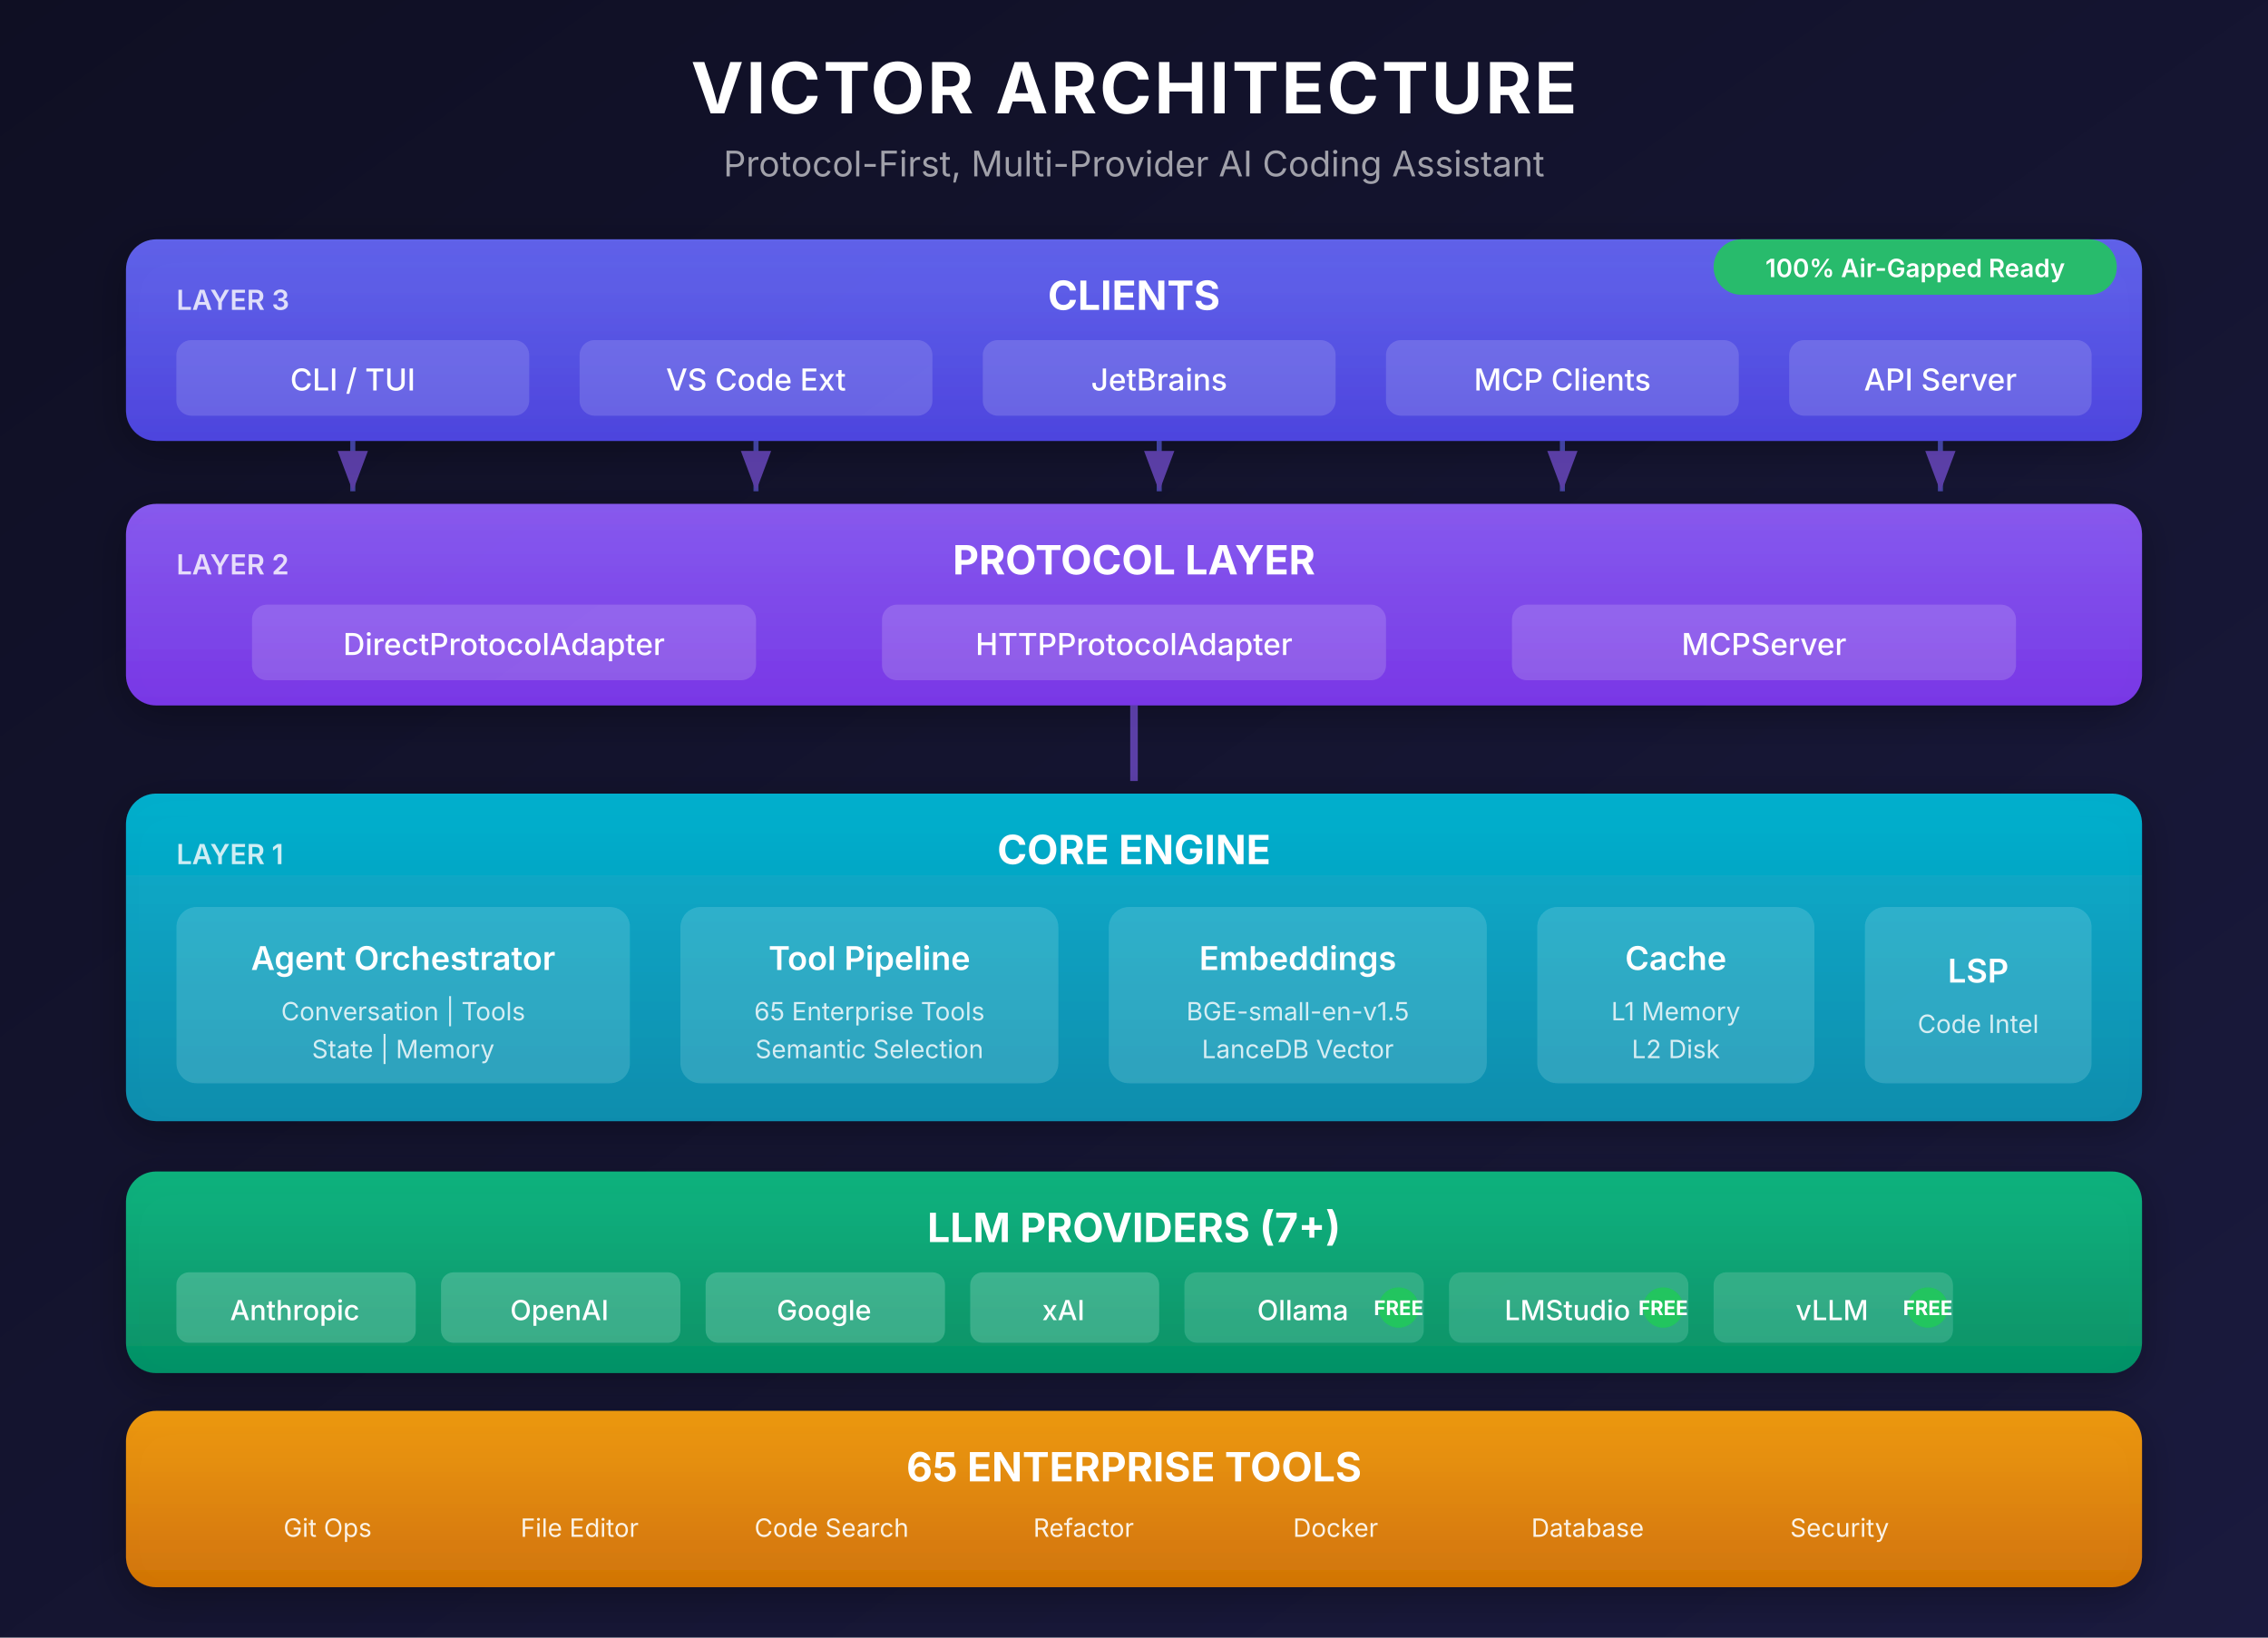
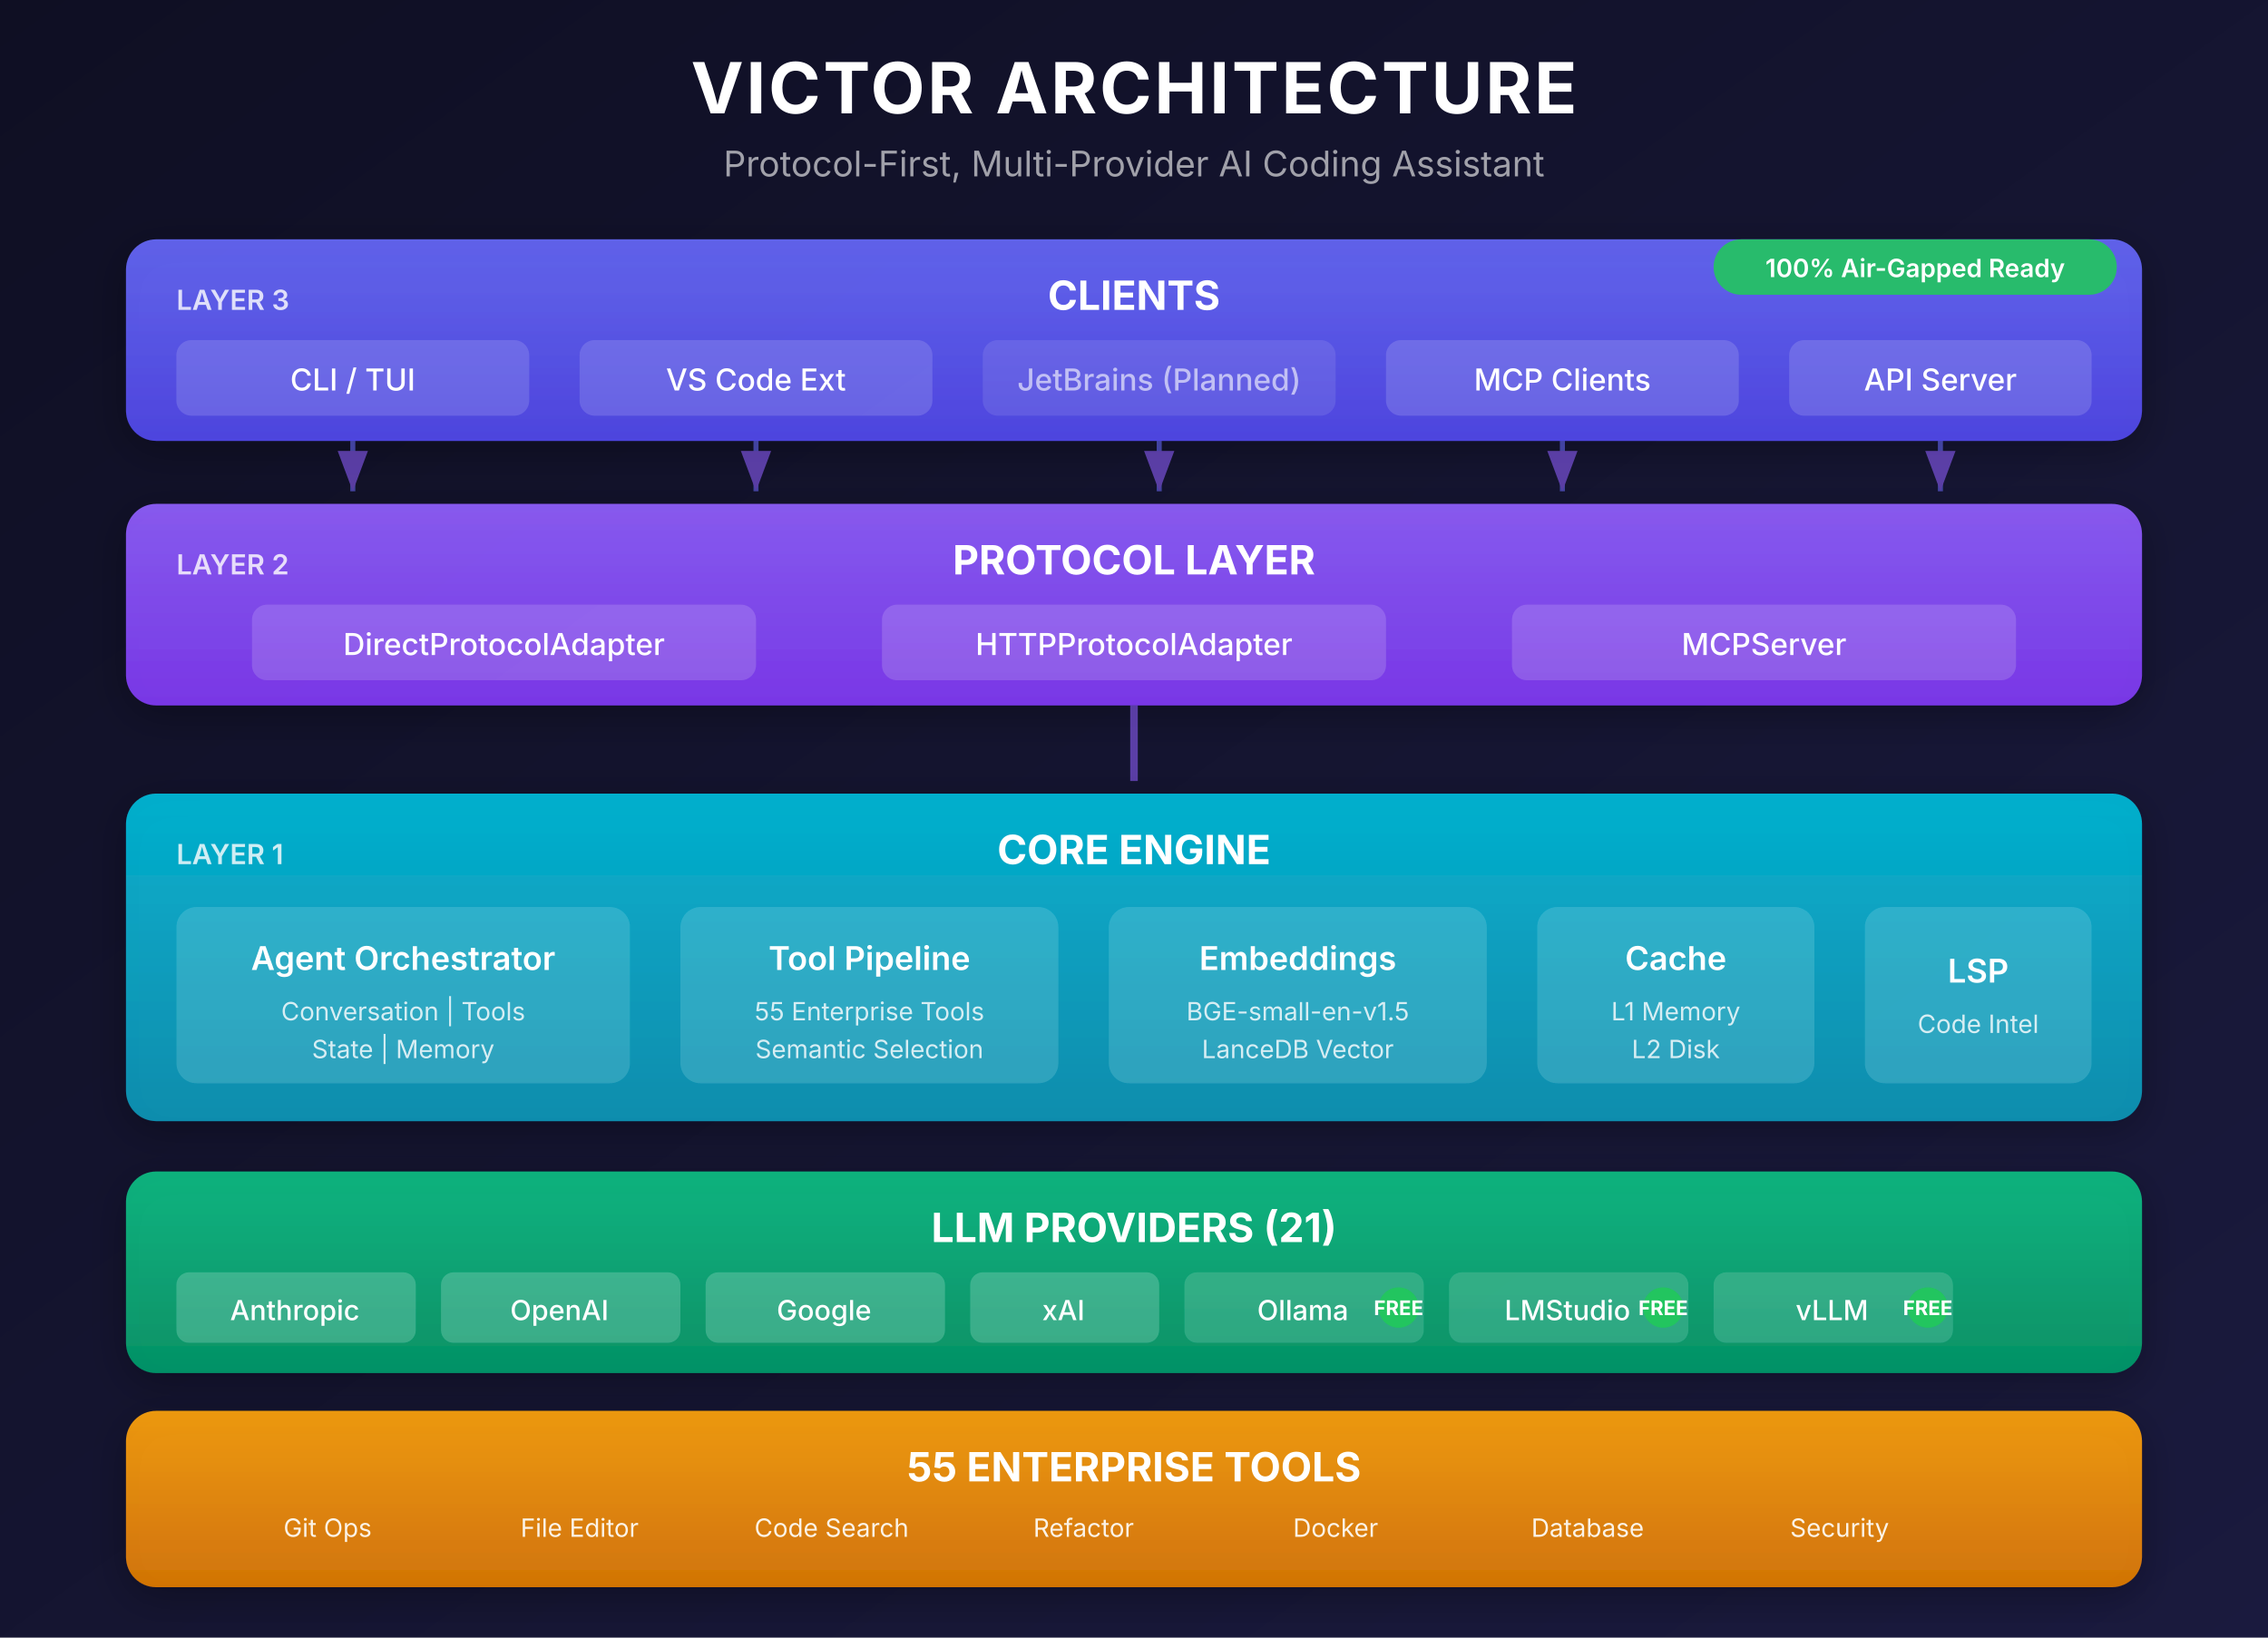
<svg xmlns="http://www.w3.org/2000/svg" viewBox="0 0 900 650" font-family="system-ui, -apple-system, sans-serif">
  <defs>
    <linearGradient id="bgGradient" x1="0%" y1="0%" x2="100%" y2="100%">
      <stop offset="0%" style="stop-color:#0f0f23" />
      <stop offset="100%" style="stop-color:#1a1a3e" />
    </linearGradient>
    <linearGradient id="clientGradient" x1="0%" y1="0%" x2="0%" y2="100%">
      <stop offset="0%" style="stop-color:#6366f1" />
      <stop offset="100%" style="stop-color:#4f46e5" />
    </linearGradient>
    <linearGradient id="protocolGradient" x1="0%" y1="0%" x2="0%" y2="100%">
      <stop offset="0%" style="stop-color:#8b5cf6" />
      <stop offset="100%" style="stop-color:#7c3aed" />
    </linearGradient>
    <linearGradient id="coreGradient" x1="0%" y1="0%" x2="0%" y2="100%">
      <stop offset="0%" style="stop-color:#06b6d4" />
      <stop offset="100%" style="stop-color:#0891b2" />
    </linearGradient>
    <linearGradient id="providerGradient" x1="0%" y1="0%" x2="0%" y2="100%">
      <stop offset="0%" style="stop-color:#10b981" />
      <stop offset="100%" style="stop-color:#059669" />
    </linearGradient>
    <linearGradient id="toolGradient" x1="0%" y1="0%" x2="0%" y2="100%">
      <stop offset="0%" style="stop-color:#f59e0b" />
      <stop offset="100%" style="stop-color:#d97706" />
    </linearGradient>
    <filter id="shadow" x="-20%" y="-20%" width="140%" height="140%">
      <feDropShadow dx="0" dy="4" stdDeviation="8" flood-color="#000" flood-opacity="0.3" />
    </filter>
    <filter id="glow">
      <feGaussianBlur stdDeviation="3" result="blur" />
      <feMerge>
        <feMergeNode in="blur" />
        <feMergeNode in="SourceGraphic" />
      </feMerge>
    </filter>
  </defs>
  <rect width="900" height="650" fill="url(#bgGradient)" />
  <text x="450" y="45" text-anchor="middle" fill="#ffffff" font-size="28" font-weight="700" letter-spacing="1">
    VICTOR ARCHITECTURE
  </text>
  <text x="450" y="70" text-anchor="middle" fill="#a1a1aa" font-size="14">
    Protocol-First, Multi-Provider AI Coding Assistant
  </text>
  <g filter="url(#shadow)">
    <rect x="50" y="95" width="800" height="80" rx="12" fill="url(#clientGradient)" opacity="0.95" />
    <text x="70" y="123" fill="#ffffff" font-size="11" font-weight="600" opacity="0.8">LAYER 3</text>
    <text x="450" y="123" text-anchor="middle" fill="#ffffff" font-size="16" font-weight="700">CLIENTS</text>
    <rect x="70" y="135" width="140" height="30" rx="6" fill="rgba(255,255,255,0.15)" />
    <text x="140" y="155" text-anchor="middle" fill="#ffffff" font-size="12" font-weight="500">CLI / TUI</text>
    <rect x="230" y="135" width="140" height="30" rx="6" fill="rgba(255,255,255,0.15)" />
    <text x="300" y="155" text-anchor="middle" fill="#ffffff" font-size="12" font-weight="500">VS Code Ext</text>
-     <rect x="390" y="135" width="140" height="30" rx="6" fill="rgba(255,255,255,0.15)" />
-     <text x="460" y="155" text-anchor="middle" fill="#ffffff" font-size="12" font-weight="500">JetBrains</text>
+     <rect x="390" y="135" width="140" height="30" rx="6" fill="rgba(255,255,255,0.1)" />
+     <text x="460" y="155" text-anchor="middle" fill="#ffffff" font-size="12" font-weight="500" opacity="0.6">JetBrains (Planned)</text>
    <rect x="550" y="135" width="140" height="30" rx="6" fill="rgba(255,255,255,0.15)" />
    <text x="620" y="155" text-anchor="middle" fill="#ffffff" font-size="12" font-weight="500">MCP Clients</text>
    <rect x="710" y="135" width="120" height="30" rx="6" fill="rgba(255,255,255,0.15)" />
    <text x="770" y="155" text-anchor="middle" fill="#ffffff" font-size="12" font-weight="500">API Server</text>
  </g>
  <g stroke="#6366f1" stroke-width="2" fill="none" opacity="0.6">
    <path d="M140 175 L140 195" marker-end="url(#arrowhead)" />
    <path d="M300 175 L300 195" marker-end="url(#arrowhead)" />
    <path d="M460 175 L460 195" marker-end="url(#arrowhead)" />
    <path d="M620 175 L620 195" marker-end="url(#arrowhead)" />
    <path d="M770 175 L770 195" marker-end="url(#arrowhead)" />
  </g>
  <defs>
    <marker id="arrowhead" markerWidth="8" markerHeight="6" refX="8" refY="3" orient="auto">
      <polygon points="0 0, 8 3, 0 6" fill="#8b5cf6" />
    </marker>
  </defs>
  <g filter="url(#shadow)">
    <rect x="50" y="200" width="800" height="80" rx="12" fill="url(#protocolGradient)" opacity="0.95" />
    <text x="70" y="228" fill="#ffffff" font-size="11" font-weight="600" opacity="0.8">LAYER 2</text>
    <text x="450" y="228" text-anchor="middle" fill="#ffffff" font-size="16" font-weight="700">PROTOCOL LAYER</text>
    <rect x="100" y="240" width="200" height="30" rx="6" fill="rgba(255,255,255,0.15)" />
    <text x="200" y="260" text-anchor="middle" fill="#ffffff" font-size="12" font-weight="500">DirectProtocolAdapter</text>
    <rect x="350" y="240" width="200" height="30" rx="6" fill="rgba(255,255,255,0.15)" />
    <text x="450" y="260" text-anchor="middle" fill="#ffffff" font-size="12" font-weight="500">HTTPProtocolAdapter</text>
    <rect x="600" y="240" width="200" height="30" rx="6" fill="rgba(255,255,255,0.15)" />
    <text x="700" y="260" text-anchor="middle" fill="#ffffff" font-size="12" font-weight="500">MCPServer</text>
  </g>
  <g stroke="#8b5cf6" stroke-width="3" fill="none" opacity="0.6">
    <path d="M450 280 L450 310" />
  </g>
  <g filter="url(#shadow)">
    <rect x="50" y="315" width="800" height="130" rx="12" fill="url(#coreGradient)" opacity="0.95" />
    <text x="70" y="343" fill="#ffffff" font-size="11" font-weight="600" opacity="0.8">LAYER 1</text>
    <text x="450" y="343" text-anchor="middle" fill="#ffffff" font-size="16" font-weight="700">CORE ENGINE</text>
    <rect x="70" y="360" width="180" height="70" rx="8" fill="rgba(255,255,255,0.15)" />
    <text x="160" y="385" text-anchor="middle" fill="#ffffff" font-size="13" font-weight="600">Agent Orchestrator</text>
    <text x="160" y="405" text-anchor="middle" fill="#ffffff" font-size="10" opacity="0.8">Conversation | Tools</text>
    <text x="160" y="420" text-anchor="middle" fill="#ffffff" font-size="10" opacity="0.8">State | Memory</text>
    <rect x="270" y="360" width="150" height="70" rx="8" fill="rgba(255,255,255,0.15)" />
    <text x="345" y="385" text-anchor="middle" fill="#ffffff" font-size="13" font-weight="600">Tool Pipeline</text>
-     <text x="345" y="405" text-anchor="middle" fill="#ffffff" font-size="10" opacity="0.8">65 Enterprise Tools</text>
+     <text x="345" y="405" text-anchor="middle" fill="#ffffff" font-size="10" opacity="0.8">55 Enterprise Tools</text>
    <text x="345" y="420" text-anchor="middle" fill="#ffffff" font-size="10" opacity="0.8">Semantic Selection</text>
    <rect x="440" y="360" width="150" height="70" rx="8" fill="rgba(255,255,255,0.15)" />
    <text x="515" y="385" text-anchor="middle" fill="#ffffff" font-size="13" font-weight="600">Embeddings</text>
    <text x="515" y="405" text-anchor="middle" fill="#ffffff" font-size="10" opacity="0.8">BGE-small-en-v1.5</text>
    <text x="515" y="420" text-anchor="middle" fill="#ffffff" font-size="10" opacity="0.8">LanceDB Vector</text>
    <rect x="610" y="360" width="110" height="70" rx="8" fill="rgba(255,255,255,0.15)" />
    <text x="665" y="385" text-anchor="middle" fill="#ffffff" font-size="13" font-weight="600">Cache</text>
    <text x="665" y="405" text-anchor="middle" fill="#ffffff" font-size="10" opacity="0.8">L1 Memory</text>
    <text x="665" y="420" text-anchor="middle" fill="#ffffff" font-size="10" opacity="0.8">L2 Disk</text>
    <rect x="740" y="360" width="90" height="70" rx="8" fill="rgba(255,255,255,0.15)" />
    <text x="785" y="390" text-anchor="middle" fill="#ffffff" font-size="13" font-weight="600">LSP</text>
    <text x="785" y="410" text-anchor="middle" fill="#ffffff" font-size="10" opacity="0.8">Code Intel</text>
  </g>
  <g filter="url(#shadow)">
    <rect x="50" y="465" width="800" height="80" rx="12" fill="url(#providerGradient)" opacity="0.95" />
-     <text x="450" y="493" text-anchor="middle" fill="#ffffff" font-size="16" font-weight="700">LLM PROVIDERS (7+)</text>
+     <text x="450" y="493" text-anchor="middle" fill="#ffffff" font-size="16" font-weight="700">LLM PROVIDERS (21)</text>
    <g font-size="11" font-weight="500" fill="#ffffff">
      <rect x="70" y="505" width="95" height="28" rx="5" fill="rgba(255,255,255,0.2)" />
      <text x="117" y="524" text-anchor="middle">Anthropic</text>
      <rect x="175" y="505" width="95" height="28" rx="5" fill="rgba(255,255,255,0.2)" />
      <text x="222" y="524" text-anchor="middle">OpenAI</text>
      <rect x="280" y="505" width="95" height="28" rx="5" fill="rgba(255,255,255,0.2)" />
      <text x="327" y="524" text-anchor="middle">Google</text>
      <rect x="385" y="505" width="75" height="28" rx="5" fill="rgba(255,255,255,0.2)" />
      <text x="422" y="524" text-anchor="middle">xAI</text>
      <rect x="470" y="505" width="95" height="28" rx="5" fill="rgba(255,255,255,0.15)" />
      <text x="517" y="524" text-anchor="middle">Ollama</text>
      <circle cx="555" cy="519" r="8" fill="#22c55e" />
      <text x="555" y="522" text-anchor="middle" font-size="8" font-weight="700">FREE</text>
      <rect x="575" y="505" width="95" height="28" rx="5" fill="rgba(255,255,255,0.15)" />
      <text x="622" y="524" text-anchor="middle">LMStudio</text>
      <circle cx="660" cy="519" r="8" fill="#22c55e" />
      <text x="660" y="522" text-anchor="middle" font-size="8" font-weight="700">FREE</text>
      <rect x="680" y="505" width="95" height="28" rx="5" fill="rgba(255,255,255,0.15)" />
      <text x="727" y="524" text-anchor="middle">vLLM</text>
      <circle cx="765" cy="519" r="8" fill="#22c55e" />
      <text x="765" y="522" text-anchor="middle" font-size="8" font-weight="700">FREE</text>
    </g>
  </g>
  <g filter="url(#shadow)">
    <rect x="50" y="560" width="800" height="70" rx="12" fill="url(#toolGradient)" opacity="0.95" />
-     <text x="450" y="588" text-anchor="middle" fill="#ffffff" font-size="16" font-weight="700">65 ENTERPRISE TOOLS</text>
+     <text x="450" y="588" text-anchor="middle" fill="#ffffff" font-size="16" font-weight="700">55 ENTERPRISE TOOLS</text>
    <g font-size="10" fill="#ffffff" opacity="0.9">
      <text x="130" y="610" text-anchor="middle">Git Ops</text>
      <text x="230" y="610" text-anchor="middle">File Editor</text>
      <text x="330" y="610" text-anchor="middle">Code Search</text>
      <text x="430" y="610" text-anchor="middle">Refactor</text>
      <text x="530" y="610" text-anchor="middle">Docker</text>
      <text x="630" y="610" text-anchor="middle">Database</text>
      <text x="730" y="610" text-anchor="middle">Security</text>
    </g>
  </g>
  <g font-size="10" font-weight="600">
    <rect x="680" y="95" width="160" height="22" rx="11" fill="#22c55e" opacity="0.9" />
    <text x="760" y="110" text-anchor="middle" fill="#ffffff">100% Air-Gapped Ready</text>
  </g>
</svg>
